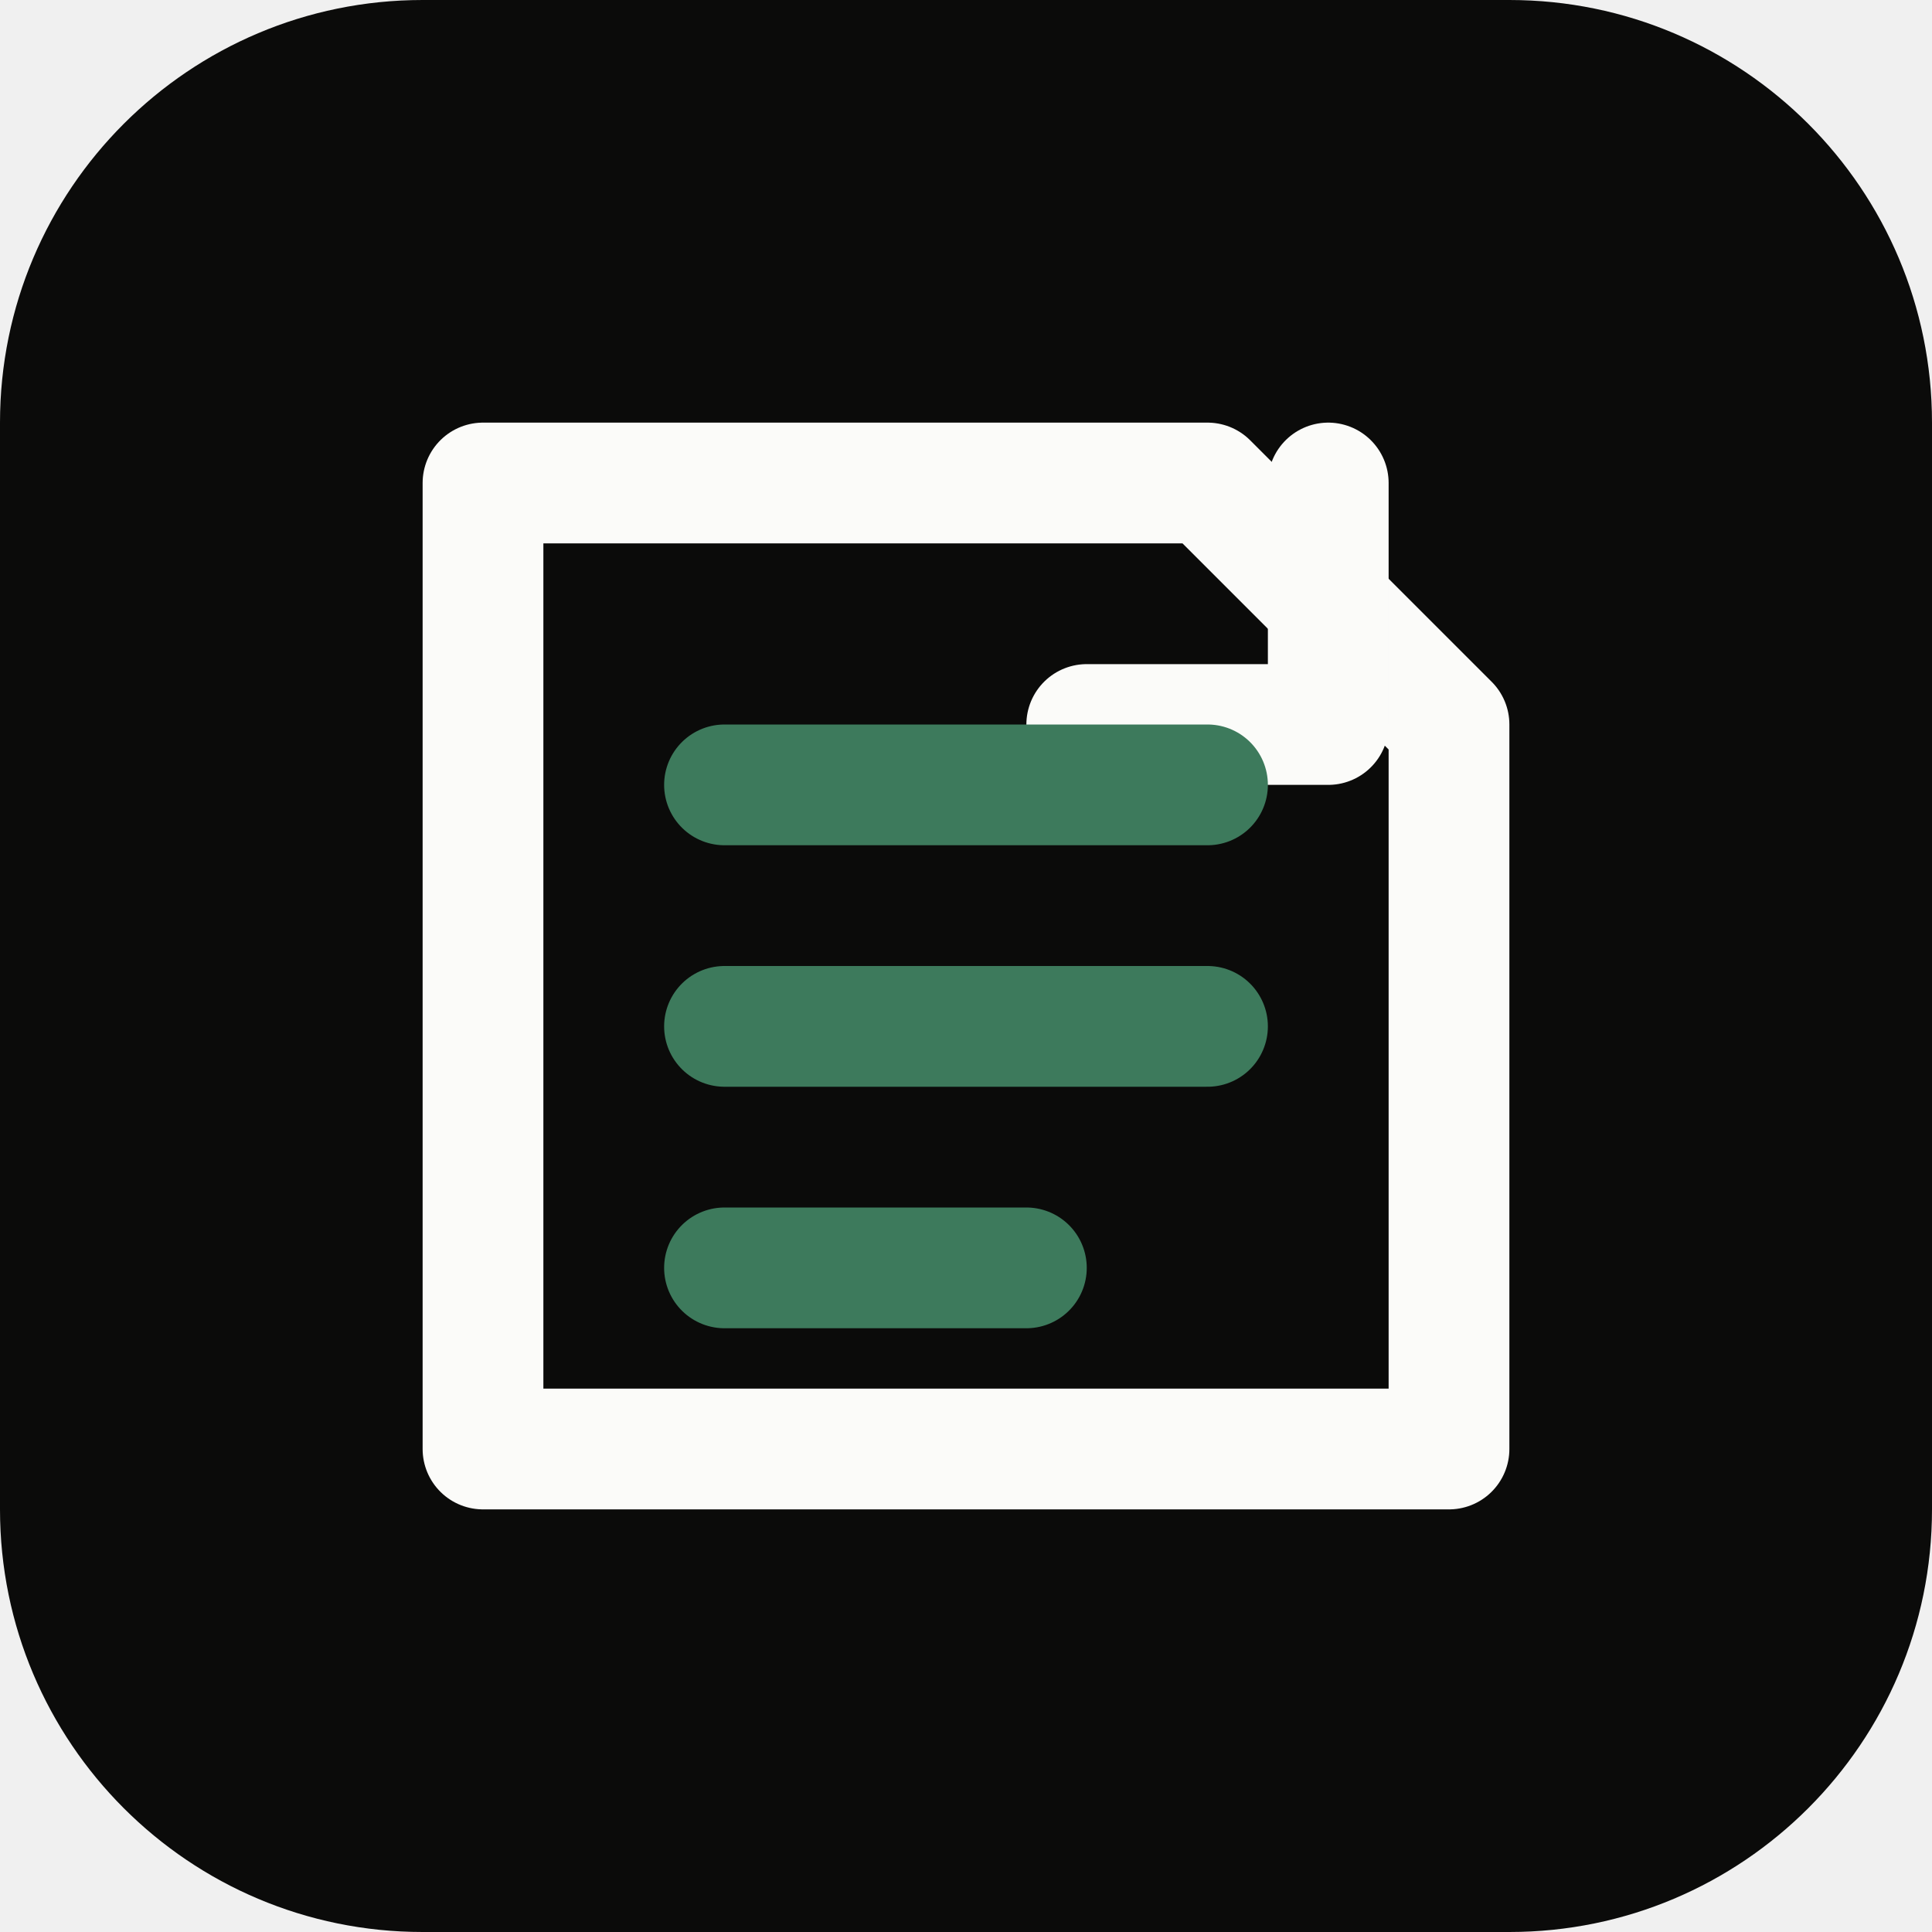
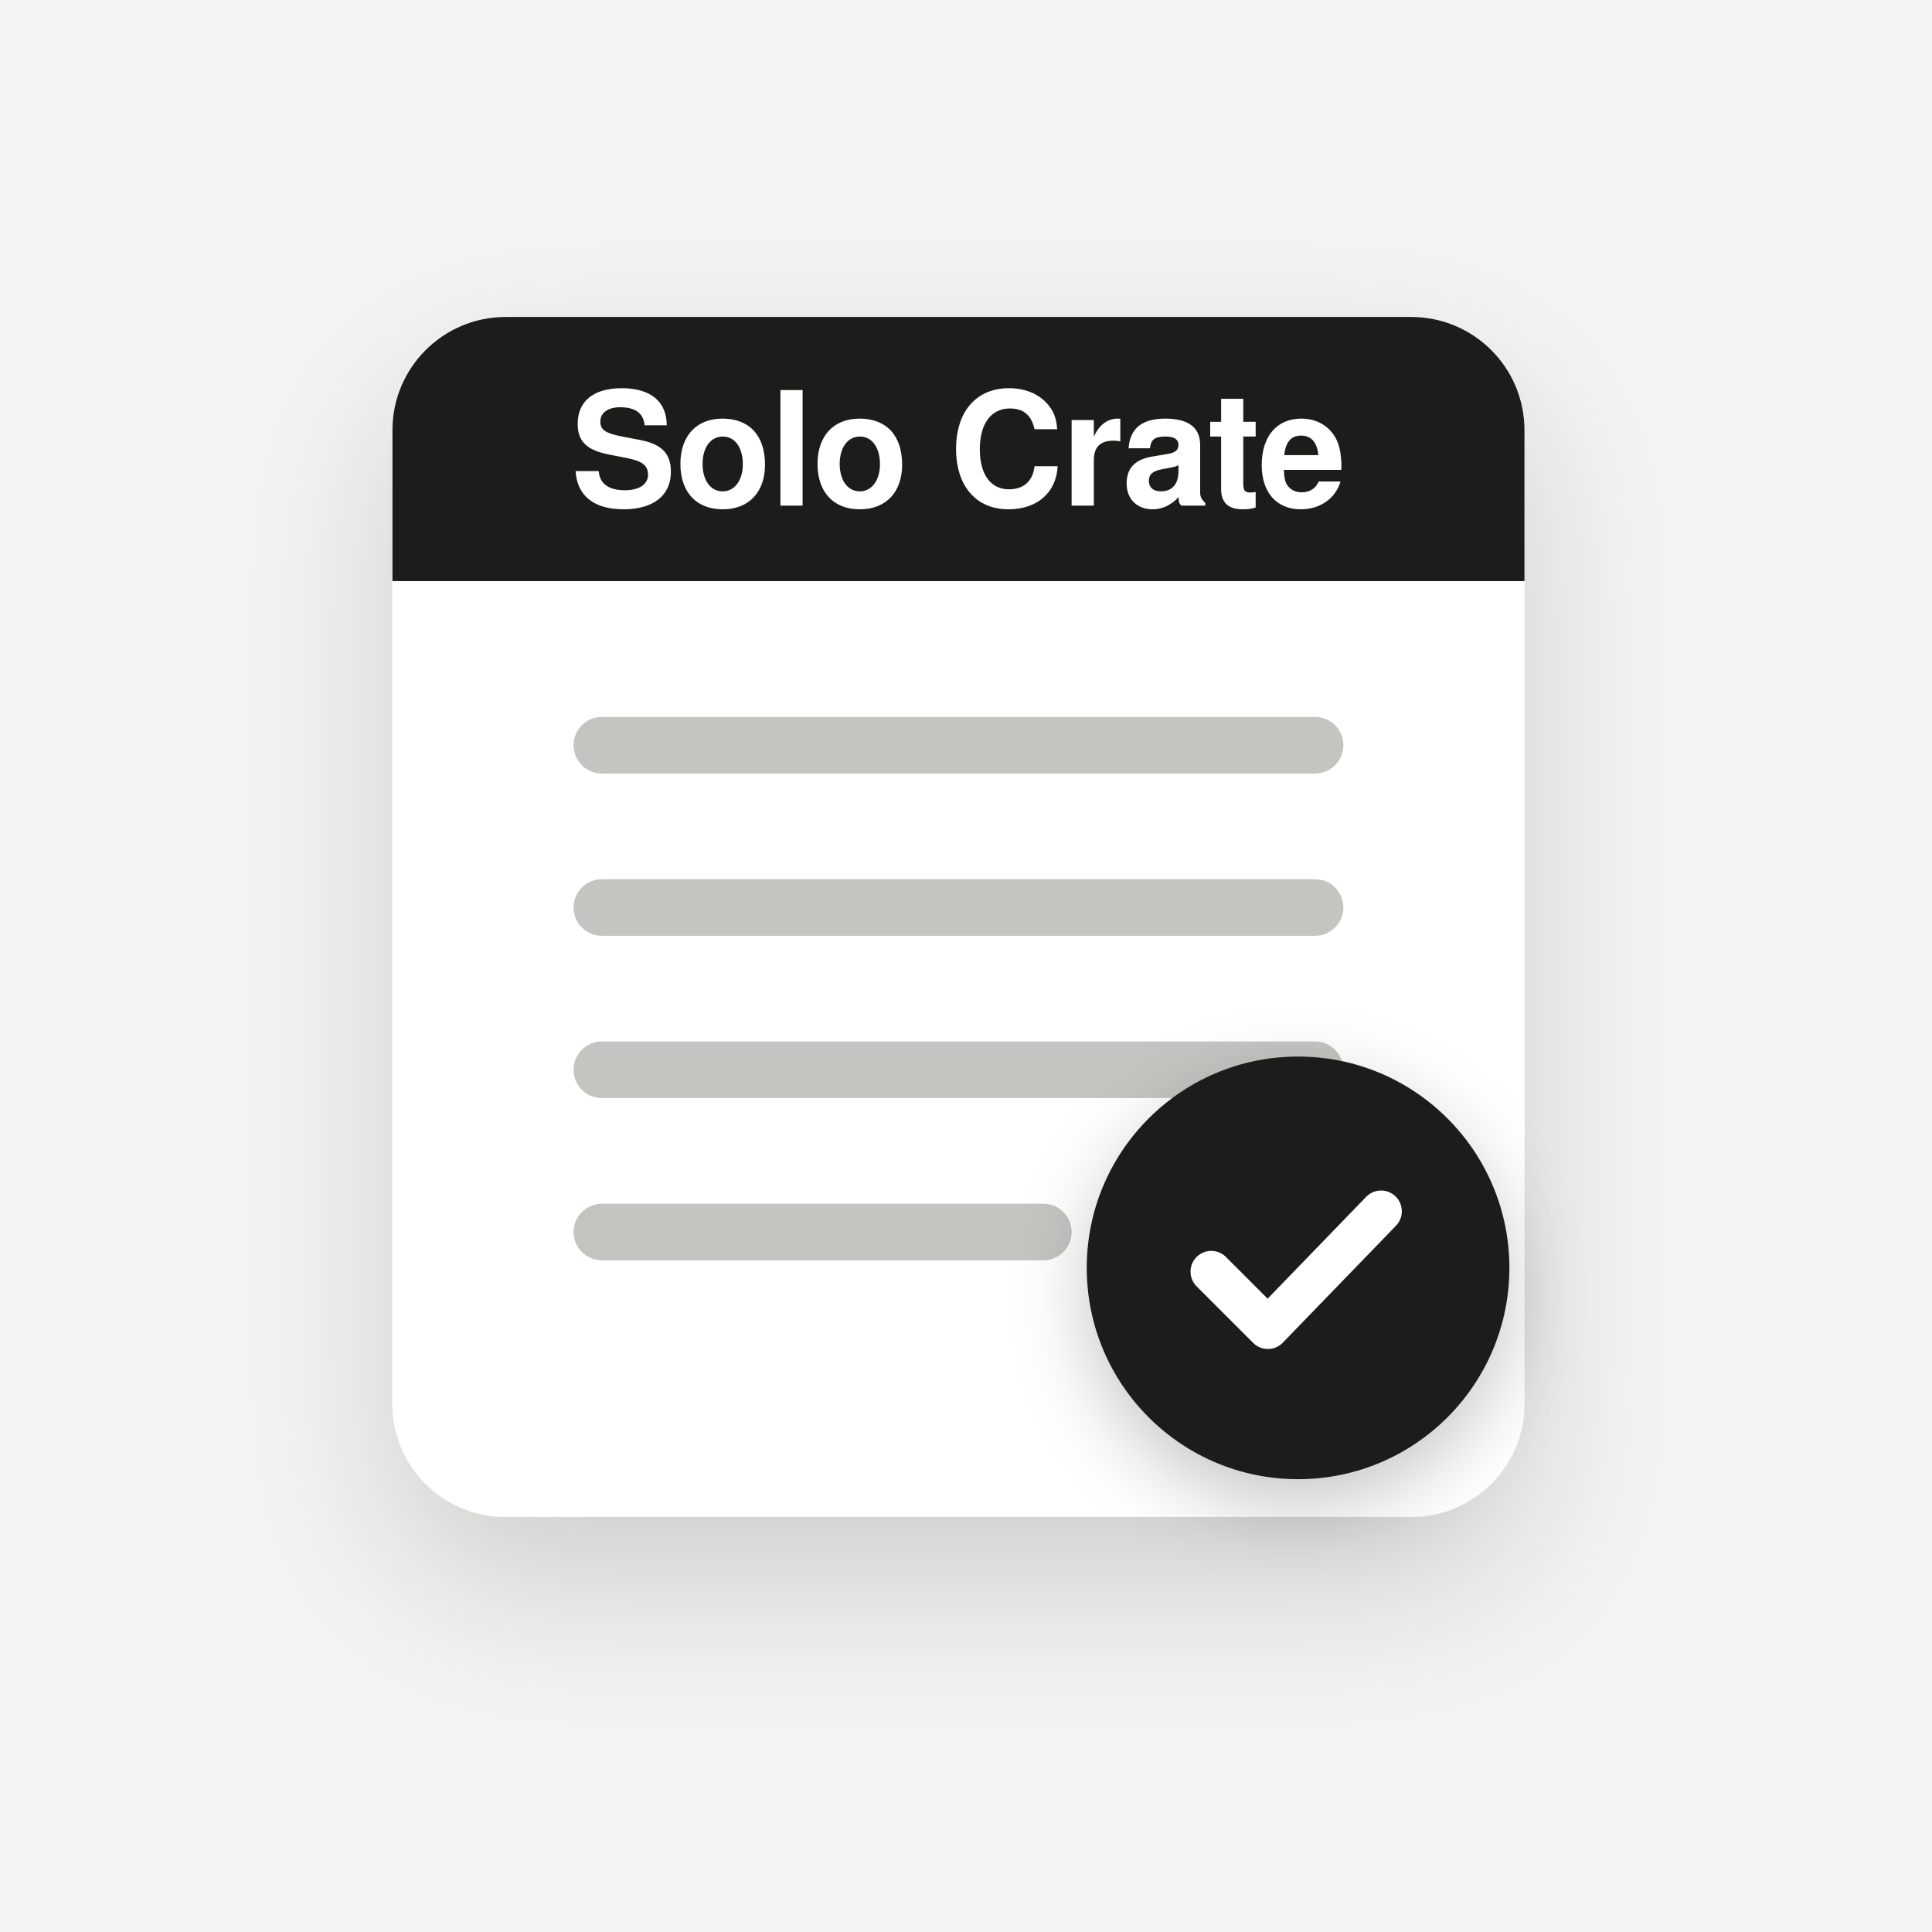
- <svg xmlns="http://www.w3.org/2000/svg" viewBox="0 0 32 32" fill="none">
-   <rect width="32" height="32" rx="7" fill="#0b0b0a" />
-   <path d="M8 8h12l4 4v12H8z" stroke="#fbfbf9" stroke-width="2" stroke-linejoin="round" />
-   <path d="M22 8v4h-4" stroke="#fbfbf9" stroke-width="2" stroke-linecap="round" stroke-linejoin="round" />
-   <path d="M12 13h8" stroke="#3d7a5c" stroke-width="2" stroke-linecap="round" />
-   <path d="M12 17h8" stroke="#3d7a5c" stroke-width="2" stroke-linecap="round" />
-   <path d="M12 21h5" stroke="#3d7a5c" stroke-width="2" stroke-linecap="round" />
+ <svg xmlns="http://www.w3.org/2000/svg" viewBox="0 0 512 512" width="512" height="512" role="img" aria-label="Solo Crate">
+   <defs>
+     <filter id="lift" x="-30%" y="-30%" width="170%" height="170%">
+       <feDropShadow dx="0" dy="18" stdDeviation="22" flood-color="#0b0b0a" flood-opacity="0.16" />
+     </filter>
+     <filter id="badge" x="-40%" y="-40%" width="190%" height="190%">
+       <feDropShadow dx="0" dy="7" stdDeviation="10" flood-color="#0b0b0a" flood-opacity="0.22" />
+     </filter>
+     <clipPath id="sheet">
+       <rect x="104" y="84" width="300" height="318" rx="30" />
+     </clipPath>
+   </defs>
+   <rect width="512" height="512" fill="#f4f4f2" />
+   <g filter="url(#lift)">
+     <rect x="104" y="84" width="300" height="318" rx="30" fill="#ffffff" />
+   </g>
+   <g clip-path="url(#sheet)">
+     <rect x="104" y="84" width="300" height="70" fill="#1c1c1a" />
+   </g>
+   <text x="254" y="134" font-family="-apple-system, BlinkMacSystemFont, 'Segoe UI', Helvetica, Arial, sans-serif" font-size="42" font-weight="700" fill="#ffffff" text-anchor="middle" letter-spacing="-0.5">Solo Crate</text>
+   <g fill="#c4c4c0">
+     <rect x="152" y="190" width="204" height="15" rx="7.5" />
+     <rect x="152" y="233" width="204" height="15" rx="7.5" />
+     <rect x="152" y="276" width="204" height="15" rx="7.5" />
+     <rect x="152" y="319" width="132" height="15" rx="7.5" />
+   </g>
+   <g filter="url(#badge)">
+     <circle cx="344" cy="336" r="56" fill="#1c1c1a" />
+   </g>
+   <path d="M321 337 l15 15 l30 -31" fill="none" stroke="#ffffff" stroke-width="11" stroke-linecap="round" stroke-linejoin="round" />
</svg>
